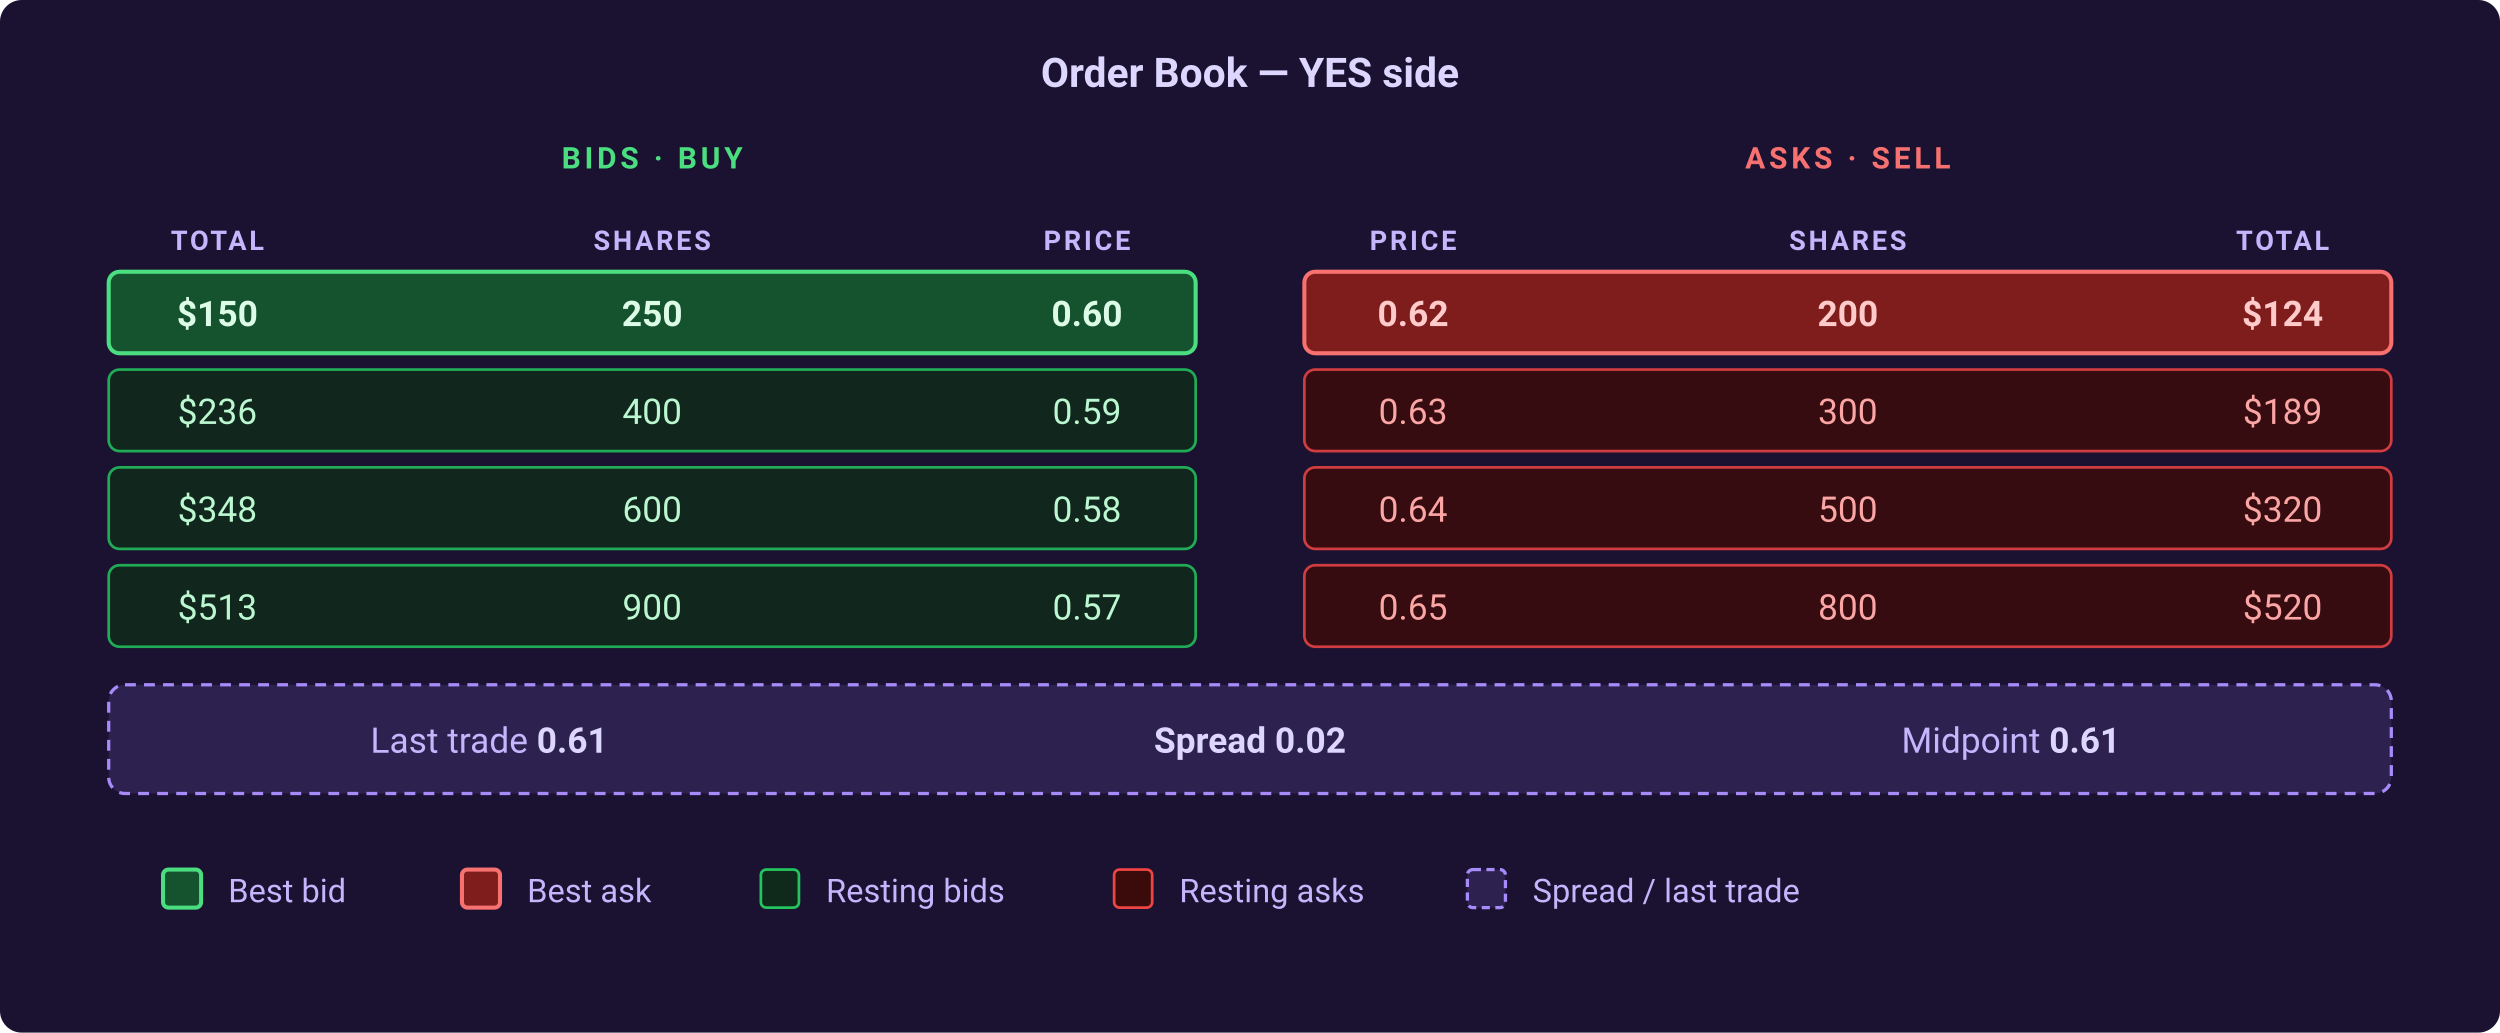
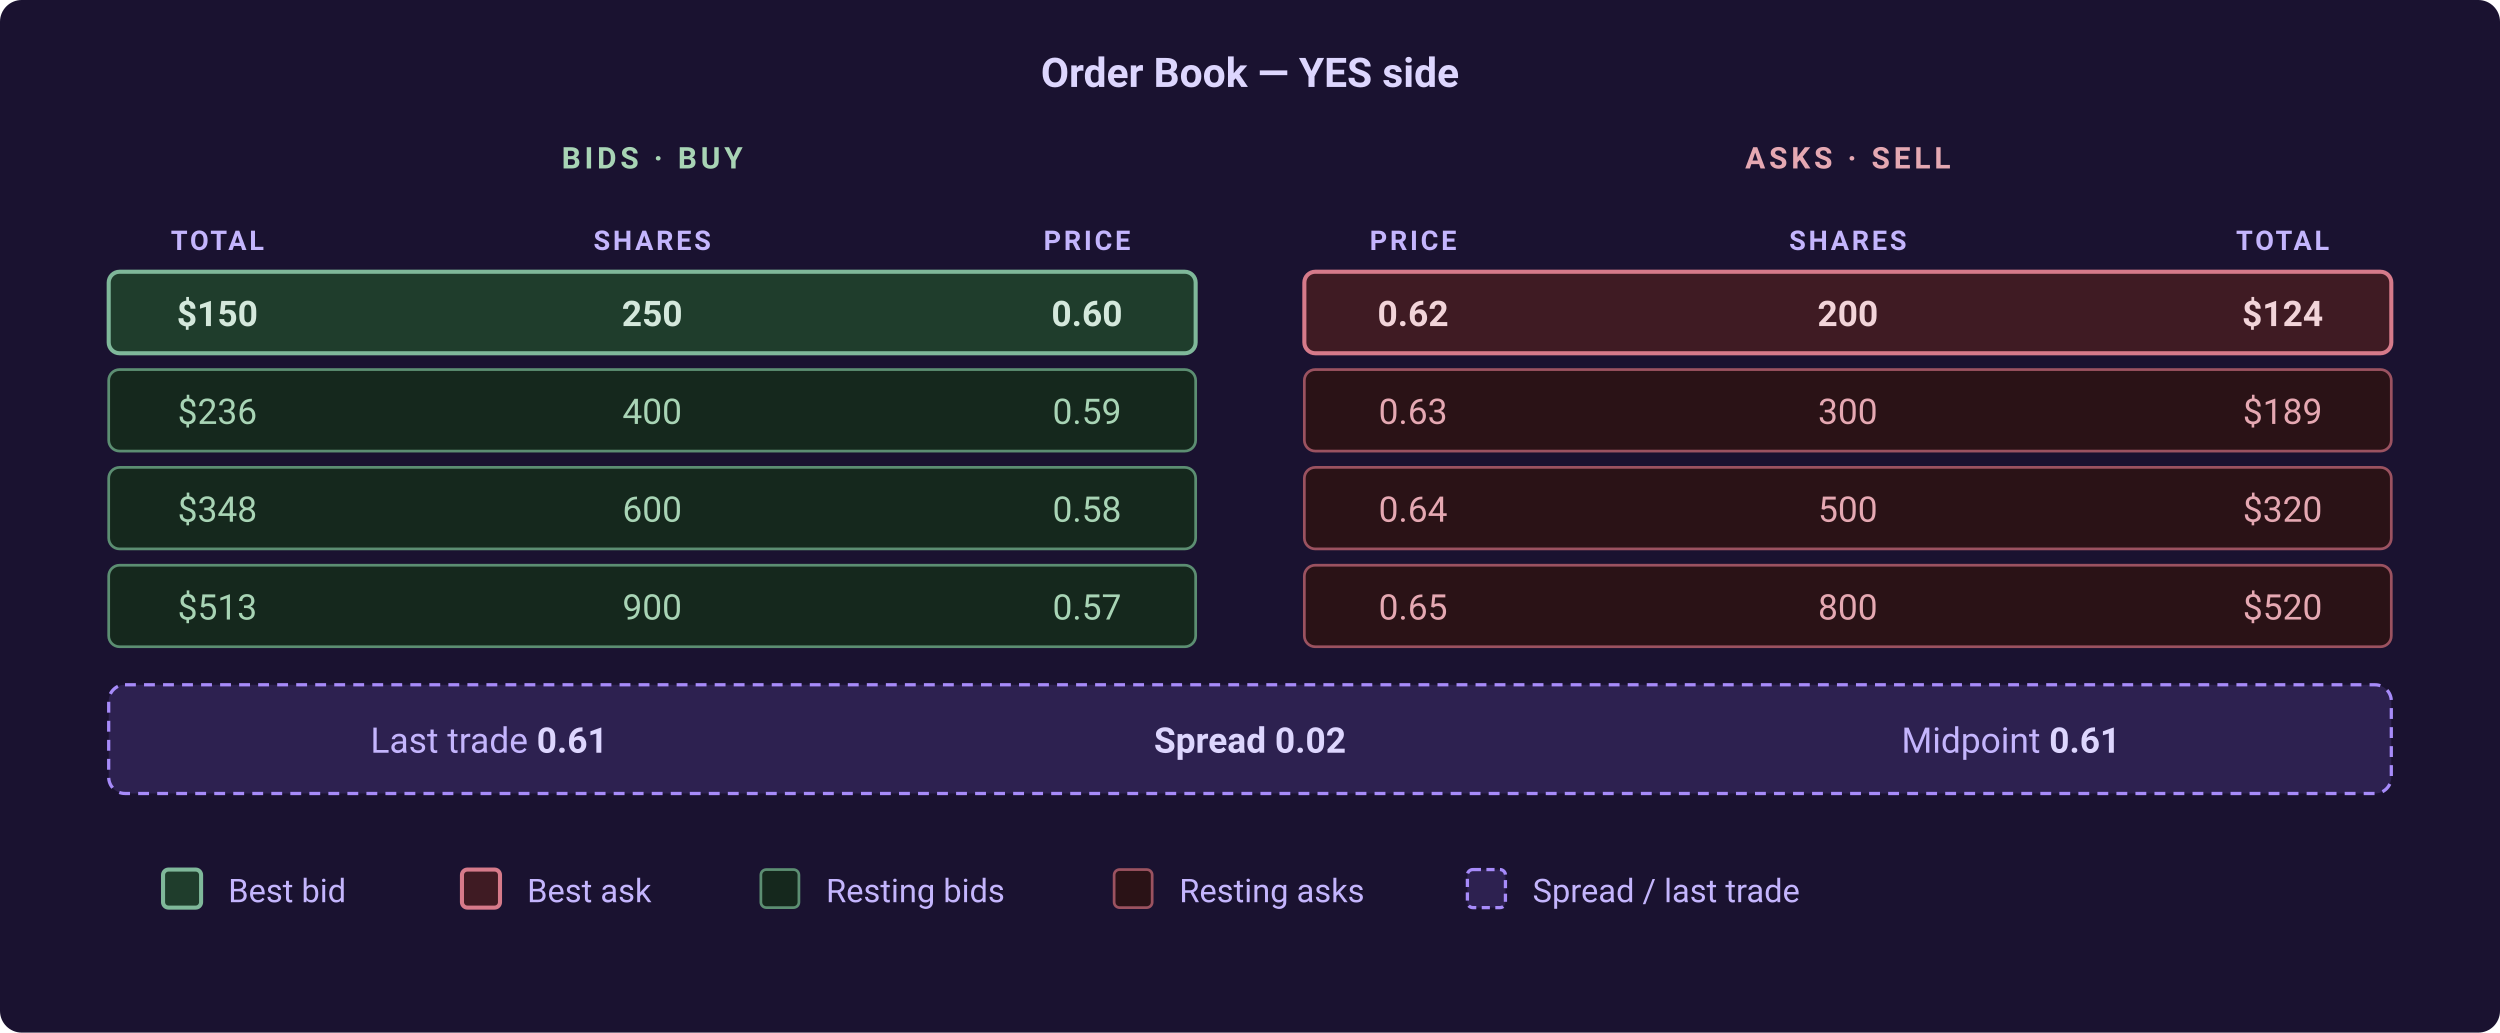
<svg xmlns="http://www.w3.org/2000/svg" viewBox="0 0 920 380" width="920" style="max-width: 920px; background: transparent; font-family: -apple-system, 'Segoe UI', Roboto, 'Helvetica Neue', Arial, sans-serif;">
  <rect data-bg="dark" x="0" y="0" width="920" height="380" fill="#1A1230" rx="8" ry="8" />
  <text x="460" y="32" text-anchor="middle" font-size="15" font-weight="700" fill="#DDD6FE">Order Book — YES side</text>
-   <text x="240" y="62" text-anchor="middle" font-size="11" font-weight="700" fill="#4ADE80" letter-spacing="1.4">BIDS · BUY</text>
-   <text x="680" y="62" text-anchor="middle" font-size="11" font-weight="700" fill="#F87171" letter-spacing="1.4">ASKS · SELL</text>
+   <text x="240" y="62" text-anchor="middle" font-size="11" font-weight="700" fill="#A8D4B5" letter-spacing="1.4">BIDS · BUY</text>
+   <text x="680" y="62" text-anchor="middle" font-size="11" font-weight="700" fill="#E5A8B2" letter-spacing="1.4">ASKS · SELL</text>
  <text x="80" y="92" text-anchor="middle" font-size="10" font-weight="700" fill="#C4B5FD" letter-spacing="1">TOTAL</text>
  <text x="240" y="92" text-anchor="middle" font-size="10" font-weight="700" fill="#C4B5FD" letter-spacing="1">SHARES</text>
  <text x="400" y="92" text-anchor="middle" font-size="10" font-weight="700" fill="#C4B5FD" letter-spacing="1">PRICE</text>
  <text x="520" y="92" text-anchor="middle" font-size="10" font-weight="700" fill="#C4B5FD" letter-spacing="1">PRICE</text>
  <text x="680" y="92" text-anchor="middle" font-size="10" font-weight="700" fill="#C4B5FD" letter-spacing="1">SHARES</text>
  <text x="840" y="92" text-anchor="middle" font-size="10" font-weight="700" fill="#C4B5FD" letter-spacing="1">TOTAL</text>
-   <rect x="40" y="100" width="400" height="30" rx="4" fill="#14532D" stroke="#4ADE80" stroke-width="1.5" />
-   <text x="80" y="120" text-anchor="middle" font-size="13" font-weight="700" fill="#DCFCE7">$150</text>
-   <text x="240" y="120" text-anchor="middle" font-size="13" font-weight="700" fill="#DCFCE7">250</text>
-   <text x="400" y="120" text-anchor="middle" font-size="13" font-weight="700" fill="#DCFCE7">0.60</text>
-   <rect x="40" y="136" width="400" height="30" rx="4" fill="#0F2A1A" stroke="#22C55E" stroke-width="1" opacity="0.85" />
-   <text x="80" y="156" text-anchor="middle" font-size="13" fill="#BBF7D0">$236</text>
-   <text x="240" y="156" text-anchor="middle" font-size="13" fill="#BBF7D0">400</text>
-   <text x="400" y="156" text-anchor="middle" font-size="13" fill="#BBF7D0">0.59</text>
-   <rect x="40" y="172" width="400" height="30" rx="4" fill="#0F2A1A" stroke="#22C55E" stroke-width="1" opacity="0.85" />
-   <text x="80" y="192" text-anchor="middle" font-size="13" fill="#BBF7D0">$348</text>
-   <text x="240" y="192" text-anchor="middle" font-size="13" fill="#BBF7D0">600</text>
-   <text x="400" y="192" text-anchor="middle" font-size="13" fill="#BBF7D0">0.58</text>
-   <rect x="40" y="208" width="400" height="30" rx="4" fill="#0F2A1A" stroke="#22C55E" stroke-width="1" opacity="0.85" />
-   <text x="80" y="228" text-anchor="middle" font-size="13" fill="#BBF7D0">$513</text>
-   <text x="240" y="228" text-anchor="middle" font-size="13" fill="#BBF7D0">900</text>
-   <text x="400" y="228" text-anchor="middle" font-size="13" fill="#BBF7D0">0.57</text>
-   <rect x="480" y="100" width="400" height="30" rx="4" fill="#7F1D1D" stroke="#F87171" stroke-width="1.5" />
-   <text x="520" y="120" text-anchor="middle" font-size="13" font-weight="700" fill="#FECACA">0.62</text>
-   <text x="680" y="120" text-anchor="middle" font-size="13" font-weight="700" fill="#FECACA">200</text>
-   <text x="840" y="120" text-anchor="middle" font-size="13" font-weight="700" fill="#FECACA">$124</text>
-   <rect x="480" y="136" width="400" height="30" rx="4" fill="#3B0A0A" stroke="#EF4444" stroke-width="1" opacity="0.85" />
-   <text x="520" y="156" text-anchor="middle" font-size="13" fill="#FCA5A5">0.63</text>
-   <text x="680" y="156" text-anchor="middle" font-size="13" fill="#FCA5A5">300</text>
-   <text x="840" y="156" text-anchor="middle" font-size="13" fill="#FCA5A5">$189</text>
-   <rect x="480" y="172" width="400" height="30" rx="4" fill="#3B0A0A" stroke="#EF4444" stroke-width="1" opacity="0.85" />
-   <text x="520" y="192" text-anchor="middle" font-size="13" fill="#FCA5A5">0.64</text>
-   <text x="680" y="192" text-anchor="middle" font-size="13" fill="#FCA5A5">500</text>
-   <text x="840" y="192" text-anchor="middle" font-size="13" fill="#FCA5A5">$320</text>
-   <rect x="480" y="208" width="400" height="30" rx="4" fill="#3B0A0A" stroke="#EF4444" stroke-width="1" opacity="0.85" />
-   <text x="520" y="228" text-anchor="middle" font-size="13" fill="#FCA5A5">0.65</text>
-   <text x="680" y="228" text-anchor="middle" font-size="13" fill="#FCA5A5">800</text>
-   <text x="840" y="228" text-anchor="middle" font-size="13" fill="#FCA5A5">$520</text>
+   <rect x="40" y="100" width="400" height="30" rx="4" fill="#1F3D2C" stroke="#7FB89A" stroke-width="1.5" />
+   <text x="80" y="120" text-anchor="middle" font-size="13" font-weight="700" fill="#D4E8DC">$150</text>
+   <text x="240" y="120" text-anchor="middle" font-size="13" font-weight="700" fill="#D4E8DC">250</text>
+   <text x="400" y="120" text-anchor="middle" font-size="13" font-weight="700" fill="#D4E8DC">0.60</text>
+   <rect x="40" y="136" width="400" height="30" rx="4" fill="#15281D" stroke="#5C8E72" stroke-width="1" />
+   <text x="80" y="156" text-anchor="middle" font-size="13" fill="#A8D4B5">$236</text>
+   <text x="240" y="156" text-anchor="middle" font-size="13" fill="#A8D4B5">400</text>
+   <text x="400" y="156" text-anchor="middle" font-size="13" fill="#A8D4B5">0.59</text>
+   <rect x="40" y="172" width="400" height="30" rx="4" fill="#15281D" stroke="#5C8E72" stroke-width="1" />
+   <text x="80" y="192" text-anchor="middle" font-size="13" fill="#A8D4B5">$348</text>
+   <text x="240" y="192" text-anchor="middle" font-size="13" fill="#A8D4B5">600</text>
+   <text x="400" y="192" text-anchor="middle" font-size="13" fill="#A8D4B5">0.58</text>
+   <rect x="40" y="208" width="400" height="30" rx="4" fill="#15281D" stroke="#5C8E72" stroke-width="1" />
+   <text x="80" y="228" text-anchor="middle" font-size="13" fill="#A8D4B5">$513</text>
+   <text x="240" y="228" text-anchor="middle" font-size="13" fill="#A8D4B5">900</text>
+   <text x="400" y="228" text-anchor="middle" font-size="13" fill="#A8D4B5">0.57</text>
+   <rect x="480" y="100" width="400" height="30" rx="4" fill="#3F1B23" stroke="#D67A8A" stroke-width="1.5" />
+   <text x="520" y="120" text-anchor="middle" font-size="13" font-weight="700" fill="#F2D4D9">0.62</text>
+   <text x="680" y="120" text-anchor="middle" font-size="13" font-weight="700" fill="#F2D4D9">200</text>
+   <text x="840" y="120" text-anchor="middle" font-size="13" font-weight="700" fill="#F2D4D9">$124</text>
+   <rect x="480" y="136" width="400" height="30" rx="4" fill="#2A1216" stroke="#9B5260" stroke-width="1" />
+   <text x="520" y="156" text-anchor="middle" font-size="13" fill="#E5A8B2">0.63</text>
+   <text x="680" y="156" text-anchor="middle" font-size="13" fill="#E5A8B2">300</text>
+   <text x="840" y="156" text-anchor="middle" font-size="13" fill="#E5A8B2">$189</text>
+   <rect x="480" y="172" width="400" height="30" rx="4" fill="#2A1216" stroke="#9B5260" stroke-width="1" />
+   <text x="520" y="192" text-anchor="middle" font-size="13" fill="#E5A8B2">0.64</text>
+   <text x="680" y="192" text-anchor="middle" font-size="13" fill="#E5A8B2">500</text>
+   <text x="840" y="192" text-anchor="middle" font-size="13" fill="#E5A8B2">$320</text>
+   <rect x="480" y="208" width="400" height="30" rx="4" fill="#2A1216" stroke="#9B5260" stroke-width="1" />
+   <text x="520" y="228" text-anchor="middle" font-size="13" fill="#E5A8B2">0.65</text>
+   <text x="680" y="228" text-anchor="middle" font-size="13" fill="#E5A8B2">800</text>
+   <text x="840" y="228" text-anchor="middle" font-size="13" fill="#E5A8B2">$520</text>
  <rect x="40" y="252" width="840" height="40" rx="6" fill="#2D2150" stroke="#A78BFA" stroke-width="1.2" stroke-dasharray="4 3" />
  <text x="180" y="277" text-anchor="middle" font-size="13" fill="#C4B5FD">Last trade <tspan font-weight="700" fill="#DDD6FE">0.61</tspan>
  </text>
  <text x="460" y="277" text-anchor="middle" font-size="13" font-weight="700" fill="#DDD6FE">Spread 0.02</text>
  <text x="740" y="277" text-anchor="middle" font-size="13" fill="#C4B5FD">Midpoint <tspan font-weight="700" fill="#DDD6FE">0.61</tspan>
  </text>
-   <rect x="60" y="320" width="14" height="14" rx="2" fill="#14532D" stroke="#4ADE80" stroke-width="1.5" />
+   <rect x="60" y="320" width="14" height="14" rx="2" fill="#1F3D2C" stroke="#7FB89A" stroke-width="1.5" />
  <text x="84" y="332" font-size="12" fill="#C4B5FD">Best bid</text>
-   <rect x="170" y="320" width="14" height="14" rx="2" fill="#7F1D1D" stroke="#F87171" stroke-width="1.5" />
+   <rect x="170" y="320" width="14" height="14" rx="2" fill="#3F1B23" stroke="#D67A8A" stroke-width="1.5" />
  <text x="194" y="332" font-size="12" fill="#C4B5FD">Best ask</text>
-   <rect x="280" y="320" width="14" height="14" rx="2" fill="#0F2A1A" stroke="#22C55E" stroke-width="1" />
+   <rect x="280" y="320" width="14" height="14" rx="2" fill="#15281D" stroke="#5C8E72" stroke-width="1" />
  <text x="304" y="332" font-size="12" fill="#C4B5FD">Resting bids</text>
-   <rect x="410" y="320" width="14" height="14" rx="2" fill="#3B0A0A" stroke="#EF4444" stroke-width="1" />
+   <rect x="410" y="320" width="14" height="14" rx="2" fill="#2A1216" stroke="#9B5260" stroke-width="1" />
  <text x="434" y="332" font-size="12" fill="#C4B5FD">Resting asks</text>
  <rect x="540" y="320" width="14" height="14" rx="2" fill="#2D2150" stroke="#A78BFA" stroke-width="1.2" stroke-dasharray="3 2" />
  <text x="564" y="332" font-size="12" fill="#C4B5FD">Spread / last trade</text>
</svg>
